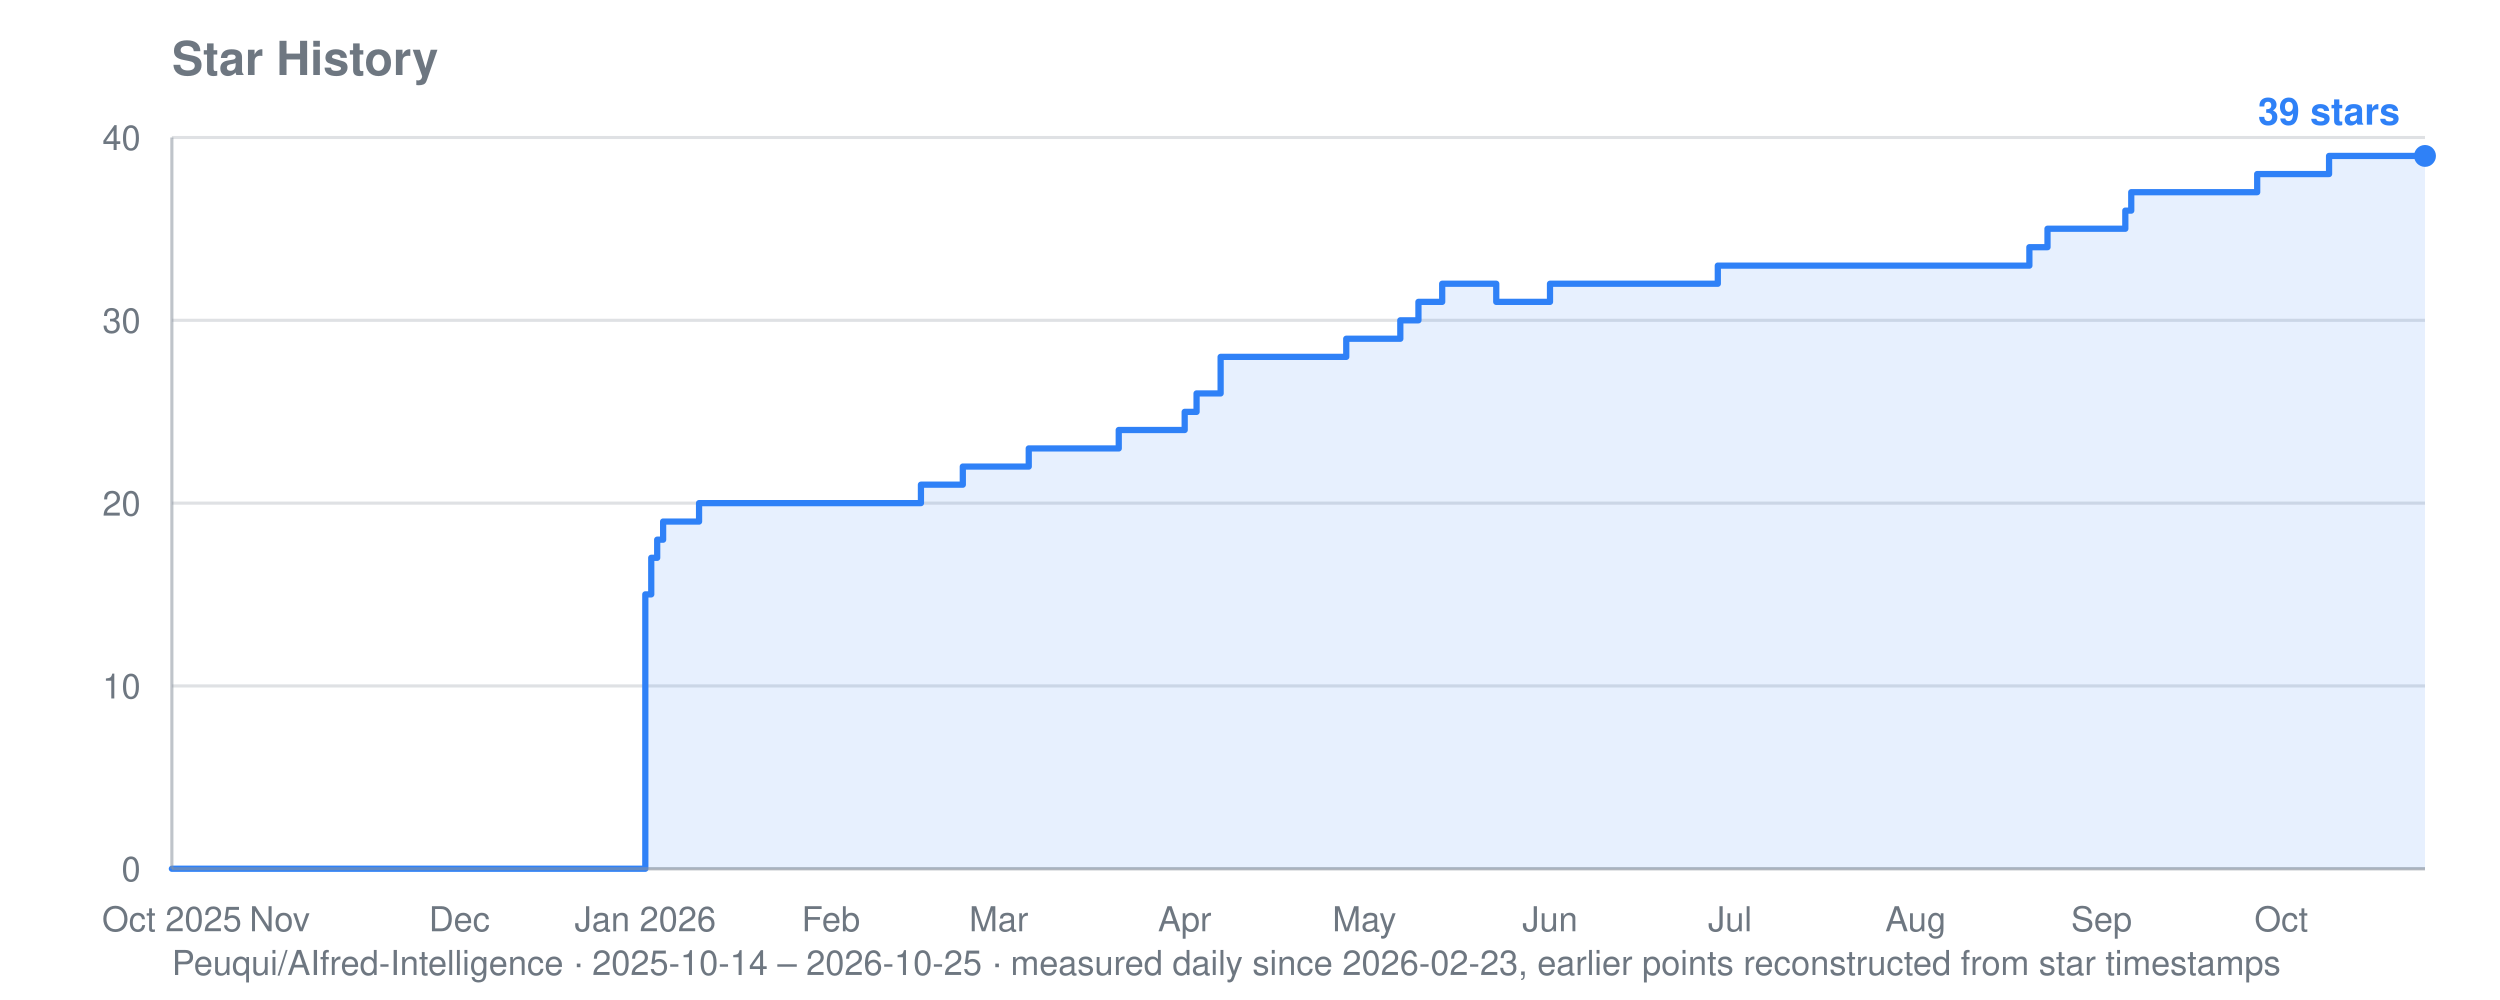
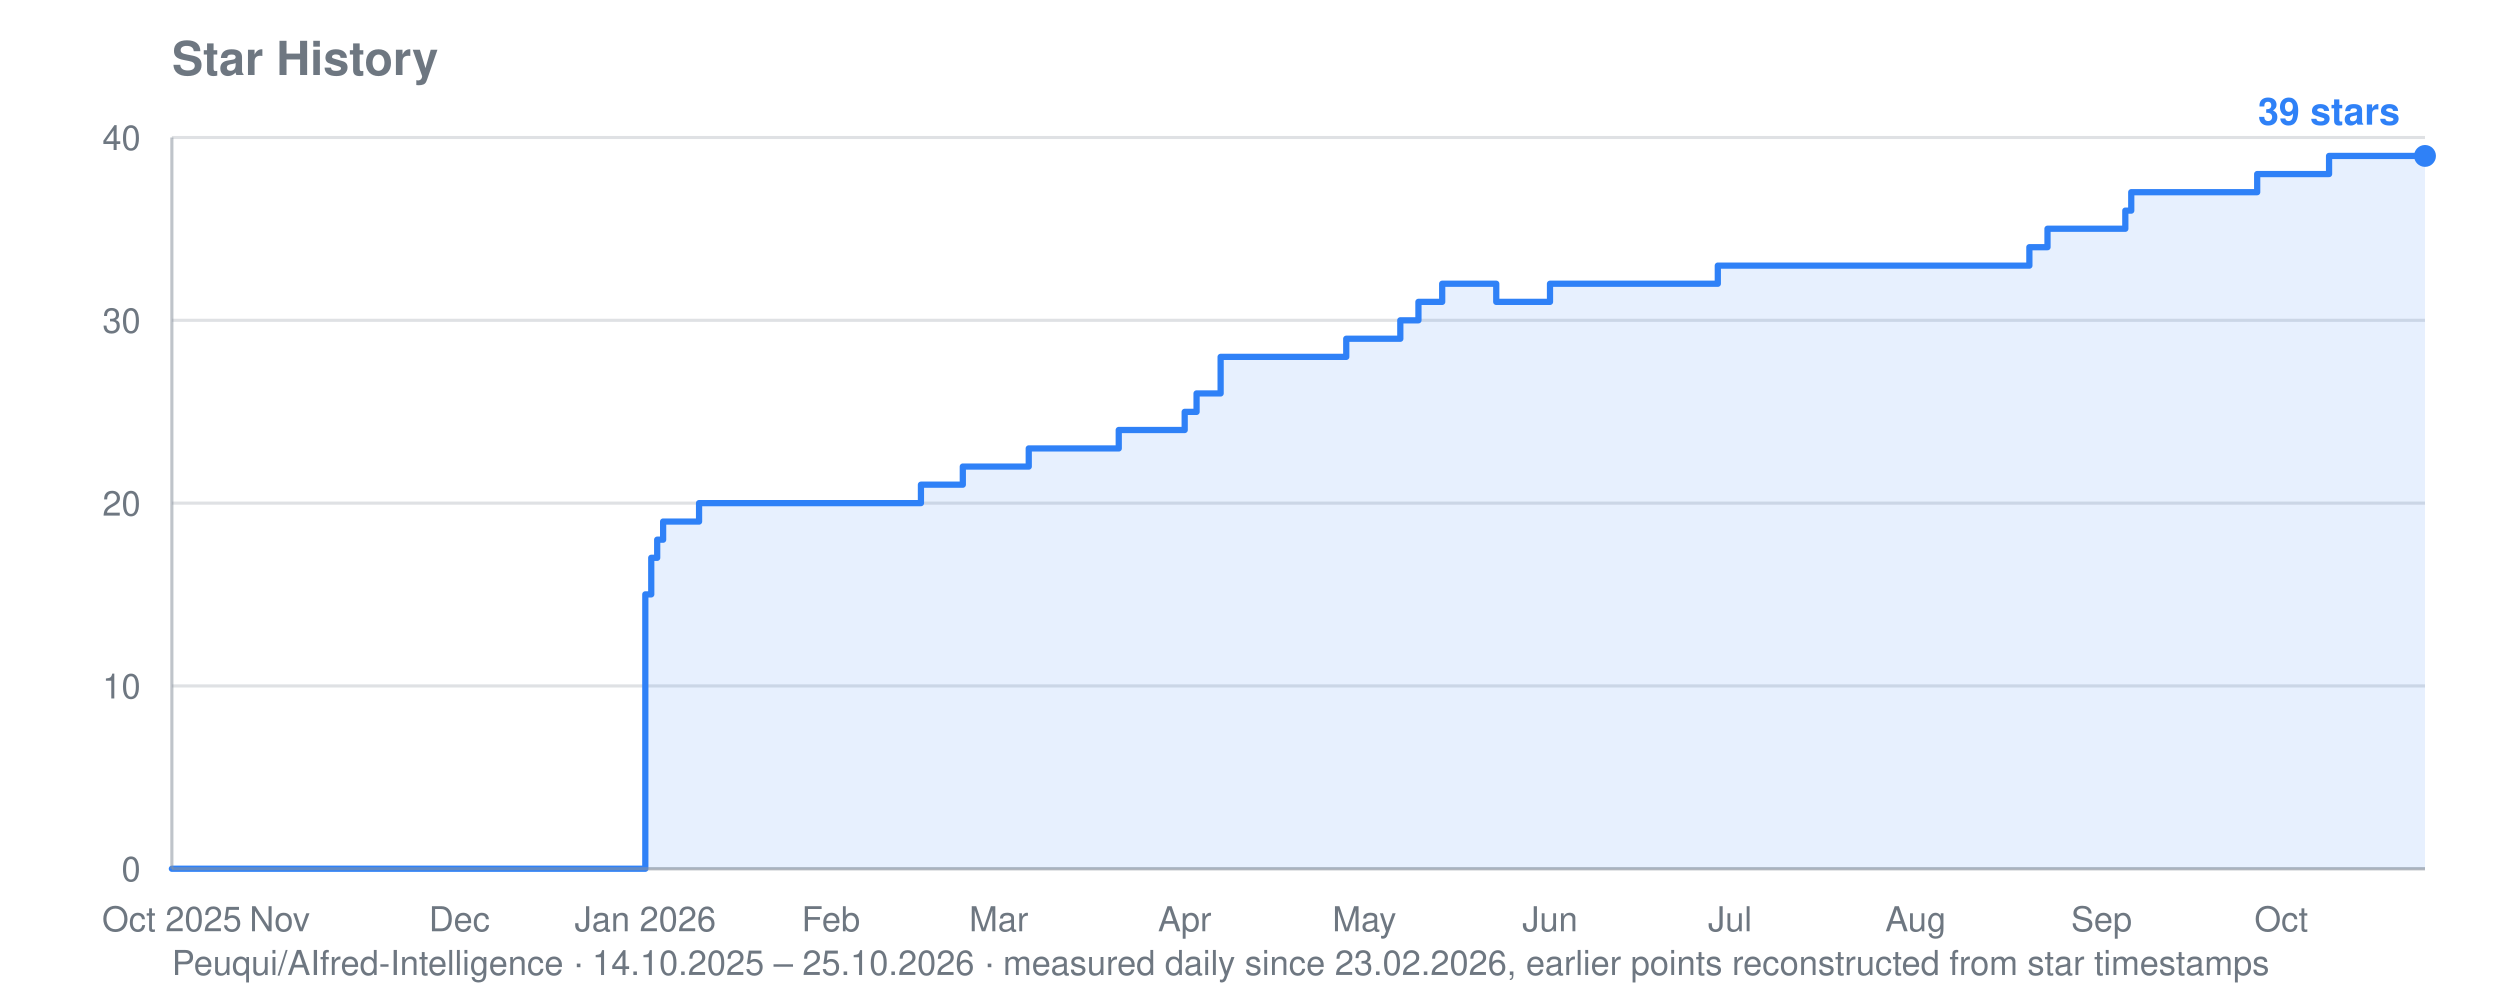
<svg xmlns="http://www.w3.org/2000/svg" viewBox="0 0 800 320" width="800" height="320" role="img" aria-label="Star history for Peuqui/AIfred-Intelligence: 39 stars">
  <text font-family="system-ui, -apple-system, Segoe UI, Helvetica, Arial, sans-serif" font-size="15" font-weight="600" fill="#6e7781" x="55" y="24">Star History</text>
-   <text font-family="system-ui, -apple-system, Segoe UI, Helvetica, Arial, sans-serif" font-size="11" fill="#6e7781" x="55" y="312">Peuqui/AIfred-Intelligence · 2025-10-14 – 2026-10-25 · measured daily since 2026-02-23, earlier points reconstructed from star timestamps</text>
+   <text font-family="system-ui, -apple-system, Segoe UI, Helvetica, Arial, sans-serif" font-size="11" fill="#6e7781" x="55" y="312">Peuqui/AIfred-Intelligence · 14.10.2025 – 25.10.2026 · measured daily since 23.02.2026, earlier points reconstructed from star timestamps</text>
  <line stroke="#8b949e" stroke-width="1" opacity="0.28" x1="55" y1="278.0" x2="776" y2="278.0" />
  <text font-family="system-ui, -apple-system, Segoe UI, Helvetica, Arial, sans-serif" font-size="11" fill="#6e7781" x="45" y="282.0" text-anchor="end">0</text>
  <line stroke="#8b949e" stroke-width="1" opacity="0.28" x1="55" y1="219.5" x2="776" y2="219.5" />
  <text font-family="system-ui, -apple-system, Segoe UI, Helvetica, Arial, sans-serif" font-size="11" fill="#6e7781" x="45" y="223.5" text-anchor="end">10</text>
  <line stroke="#8b949e" stroke-width="1" opacity="0.28" x1="55" y1="161.0" x2="776" y2="161.0" />
  <text font-family="system-ui, -apple-system, Segoe UI, Helvetica, Arial, sans-serif" font-size="11" fill="#6e7781" x="45" y="165.0" text-anchor="end">20</text>
  <line stroke="#8b949e" stroke-width="1" opacity="0.28" x1="55" y1="102.5" x2="776" y2="102.5" />
  <text font-family="system-ui, -apple-system, Segoe UI, Helvetica, Arial, sans-serif" font-size="11" fill="#6e7781" x="45" y="106.5" text-anchor="end">30</text>
  <line stroke="#8b949e" stroke-width="1" opacity="0.28" x1="55" y1="44.0" x2="776" y2="44.0" />
  <text font-family="system-ui, -apple-system, Segoe UI, Helvetica, Arial, sans-serif" font-size="11" fill="#6e7781" x="45" y="48.0" text-anchor="end">40</text>
  <text font-family="system-ui, -apple-system, Segoe UI, Helvetica, Arial, sans-serif" font-size="11" fill="#6e7781" x="55.0" y="298" text-anchor="middle">Oct 2025</text>
  <text font-family="system-ui, -apple-system, Segoe UI, Helvetica, Arial, sans-serif" font-size="11" fill="#6e7781" x="89.5" y="298" text-anchor="middle">Nov</text>
  <text font-family="system-ui, -apple-system, Segoe UI, Helvetica, Arial, sans-serif" font-size="11" fill="#6e7781" x="147.0" y="298" text-anchor="middle">Dec</text>
  <text font-family="system-ui, -apple-system, Segoe UI, Helvetica, Arial, sans-serif" font-size="11" fill="#6e7781" x="206.5" y="298" text-anchor="middle">Jan 2026</text>
  <text font-family="system-ui, -apple-system, Segoe UI, Helvetica, Arial, sans-serif" font-size="11" fill="#6e7781" x="265.9" y="298" text-anchor="middle">Feb</text>
  <text font-family="system-ui, -apple-system, Segoe UI, Helvetica, Arial, sans-serif" font-size="11" fill="#6e7781" x="319.6" y="298" text-anchor="middle">Mar</text>
  <text font-family="system-ui, -apple-system, Segoe UI, Helvetica, Arial, sans-serif" font-size="11" fill="#6e7781" x="379.1" y="298" text-anchor="middle">Apr</text>
  <text font-family="system-ui, -apple-system, Segoe UI, Helvetica, Arial, sans-serif" font-size="11" fill="#6e7781" x="436.6" y="298" text-anchor="middle">May</text>
  <text font-family="system-ui, -apple-system, Segoe UI, Helvetica, Arial, sans-serif" font-size="11" fill="#6e7781" x="496.0" y="298" text-anchor="middle">Jun</text>
  <text font-family="system-ui, -apple-system, Segoe UI, Helvetica, Arial, sans-serif" font-size="11" fill="#6e7781" x="553.6" y="298" text-anchor="middle">Jul</text>
  <text font-family="system-ui, -apple-system, Segoe UI, Helvetica, Arial, sans-serif" font-size="11" fill="#6e7781" x="613.0" y="298" text-anchor="middle">Aug</text>
  <text font-family="system-ui, -apple-system, Segoe UI, Helvetica, Arial, sans-serif" font-size="11" fill="#6e7781" x="672.5" y="298" text-anchor="middle">Sep</text>
  <text font-family="system-ui, -apple-system, Segoe UI, Helvetica, Arial, sans-serif" font-size="11" fill="#6e7781" x="730.0" y="298" text-anchor="middle">Oct</text>
  <polygon fill="#2f81f7" opacity="0.12" points="55.0,278.0 55.0,278.0 206.5,278.0 206.5,190.2 208.4,190.2 208.4,178.5 210.3,178.5 210.3,172.7 212.2,172.7 212.2,166.9 223.7,166.9 223.7,161.0 294.7,161.0 294.7,155.1 308.1,155.1 308.1,149.3 310.0,149.3 310.0,149.3 312.0,149.3 312.0,149.3 313.9,149.3 313.9,149.3 315.8,149.3 315.8,149.3 317.7,149.3 317.7,149.3 319.6,149.3 319.6,149.3 321.5,149.3 321.5,149.3 323.5,149.3 323.5,149.3 325.4,149.3 325.4,149.3 327.3,149.3 327.3,149.3 329.2,149.3 329.2,143.5 331.1,143.5 331.1,143.5 333.0,143.5 333.0,143.5 335.0,143.5 335.0,143.5 336.9,143.5 336.9,143.5 338.8,143.5 338.8,143.5 340.7,143.5 340.7,143.5 342.6,143.5 342.6,143.5 344.6,143.5 344.6,143.5 346.5,143.5 346.5,143.5 348.4,143.5 348.4,143.5 350.3,143.5 350.3,143.5 352.2,143.5 352.2,143.5 354.1,143.5 354.1,143.5 356.1,143.5 356.1,143.5 358.0,143.5 358.0,137.6 359.9,137.6 359.9,137.6 361.8,137.6 361.8,137.6 363.7,137.6 363.7,137.6 365.6,137.6 365.6,137.6 367.6,137.6 367.6,137.6 369.5,137.6 369.5,137.6 371.4,137.6 371.4,137.6 373.3,137.6 373.3,137.6 379.1,137.6 379.1,131.8 381.0,131.8 381.0,131.8 382.9,131.8 382.9,125.9 384.8,125.9 384.8,125.9 386.7,125.9 386.7,125.9 390.6,125.9 390.6,114.2 392.5,114.2 392.5,114.2 394.4,114.2 394.4,114.2 396.3,114.2 396.3,114.2 398.2,114.2 398.2,114.2 400.2,114.2 400.2,114.2 402.1,114.2 402.1,114.2 404.0,114.2 404.0,114.2 405.9,114.2 405.9,114.2 407.8,114.2 407.8,114.2 409.7,114.2 409.7,114.2 411.7,114.2 411.7,114.2 413.6,114.2 413.6,114.2 415.5,114.2 415.5,114.2 417.4,114.2 417.4,114.2 419.3,114.2 419.3,114.2 421.3,114.2 421.3,114.2 423.2,114.2 423.2,114.2 425.1,114.2 425.1,114.2 427.0,114.2 427.0,114.2 428.9,114.2 428.9,114.2 430.8,114.2 430.8,108.4 432.8,108.4 432.8,108.4 434.7,108.4 434.7,108.4 436.6,108.4 436.6,108.4 438.5,108.4 438.5,108.4 440.4,108.4 440.4,108.4 442.3,108.4 442.3,108.4 444.3,108.4 444.3,108.4 446.2,108.4 446.2,108.4 448.1,108.4 448.1,102.5 450.0,102.5 450.0,102.5 451.9,102.5 451.9,102.5 453.9,102.5 453.9,96.6 455.8,96.6 455.8,96.6 457.7,96.6 457.7,96.6 459.6,96.6 459.6,96.6 461.5,96.6 461.5,90.8 463.4,90.8 463.4,90.8 465.4,90.8 465.4,90.8 467.3,90.8 467.3,90.8 469.2,90.8 469.2,90.8 471.1,90.8 471.1,90.8 473.0,90.8 473.0,90.8 474.9,90.8 474.9,90.8 476.9,90.8 476.9,90.8 478.8,90.8 478.8,96.6 480.7,96.6 480.7,96.6 482.6,96.6 482.6,96.6 484.5,96.6 484.5,96.6 486.4,96.6 486.4,96.6 488.4,96.6 488.4,96.6 490.3,96.6 490.3,96.6 492.2,96.6 492.2,96.6 494.1,96.6 494.1,96.6 496.0,96.6 496.0,90.8 498.0,90.8 498.0,90.8 499.9,90.8 499.9,90.8 501.8,90.8 501.8,90.8 503.7,90.8 503.7,90.8 505.6,90.8 505.6,90.8 507.5,90.8 507.5,90.8 509.5,90.8 509.5,90.8 511.4,90.8 511.4,90.8 513.3,90.8 513.3,90.8 515.2,90.8 515.2,90.8 517.1,90.8 517.1,90.8 519.0,90.8 519.0,90.8 521.0,90.8 521.0,90.8 522.9,90.8 522.9,90.8 524.8,90.8 524.8,90.8 526.7,90.8 526.7,90.8 528.6,90.8 528.6,90.8 530.6,90.8 530.6,90.8 532.5,90.8 532.5,90.8 534.4,90.8 534.4,90.8 536.3,90.8 536.3,90.8 538.2,90.8 538.2,90.8 540.1,90.8 540.1,90.8 542.1,90.8 542.1,90.8 544.0,90.8 544.0,90.8 545.9,90.8 545.9,90.8 547.8,90.8 547.8,90.8 549.7,90.8 549.7,85.0 551.6,85.0 551.6,85.0 553.6,85.0 553.6,85.0 555.5,85.0 555.5,85.0 557.4,85.0 557.4,85.0 559.3,85.0 559.3,85.0 561.2,85.0 561.2,85.0 563.2,85.0 563.2,85.0 565.1,85.0 565.1,85.0 567.0,85.0 567.0,85.0 568.9,85.0 568.9,85.0 570.8,85.0 570.8,85.0 572.7,85.0 572.7,85.0 574.7,85.0 574.7,85.0 576.6,85.0 576.6,85.0 578.5,85.0 578.5,85.0 580.4,85.0 580.4,85.0 582.3,85.0 582.3,85.0 584.2,85.0 584.2,85.0 586.2,85.0 586.2,85.0 588.1,85.0 588.1,85.0 590.0,85.0 590.0,85.0 591.9,85.0 591.9,85.0 593.8,85.0 593.8,85.0 595.8,85.0 595.8,85.0 597.7,85.0 597.7,85.0 599.6,85.0 599.6,85.0 601.5,85.0 601.5,85.0 603.4,85.0 603.4,85.0 605.3,85.0 605.3,85.0 607.3,85.0 607.3,85.0 609.2,85.0 609.2,85.0 611.1,85.0 611.1,85.0 613.0,85.0 613.0,85.0 614.9,85.0 614.9,85.0 616.8,85.0 616.8,85.0 618.8,85.0 618.8,85.0 620.7,85.0 620.7,85.0 622.6,85.0 622.6,85.0 624.5,85.0 624.5,85.0 626.4,85.0 626.4,85.0 628.3,85.0 628.3,85.0 630.3,85.0 630.3,85.0 632.2,85.0 632.2,85.0 634.1,85.0 634.1,85.0 636.0,85.0 636.0,85.0 637.9,85.0 637.9,85.0 639.9,85.0 639.9,85.0 641.8,85.0 641.8,85.0 643.7,85.0 643.7,85.0 645.6,85.0 645.6,85.0 647.5,85.0 647.5,85.0 649.4,85.0 649.4,79.1 651.4,79.1 651.4,79.1 653.3,79.1 653.3,79.1 655.2,79.1 655.2,73.2 657.1,73.2 657.1,73.2 659.0,73.2 659.0,73.2 660.9,73.2 660.9,73.2 662.9,73.2 662.9,73.2 664.8,73.2 664.8,73.2 666.7,73.2 666.7,73.2 668.6,73.2 668.6,73.2 670.5,73.2 670.5,73.2 672.5,73.2 672.5,73.2 674.4,73.2 674.4,73.2 676.3,73.2 676.3,73.2 678.2,73.2 678.2,73.2 680.1,73.2 680.1,67.4 682.0,67.4 682.0,61.5 684.0,61.5 684.0,61.5 685.9,61.5 685.9,61.5 687.8,61.5 687.8,61.5 689.7,61.5 689.7,61.5 691.6,61.5 691.6,61.5 693.5,61.5 693.5,61.5 695.5,61.5 695.5,61.5 697.4,61.5 697.4,61.5 699.3,61.5 699.3,61.5 701.2,61.5 701.2,61.5 703.1,61.5 703.1,61.5 705.1,61.5 705.1,61.5 707.0,61.5 707.0,61.5 708.9,61.5 708.9,61.5 710.8,61.5 710.8,61.5 712.7,61.5 712.7,61.5 714.6,61.5 714.6,61.5 716.6,61.5 716.6,61.5 718.5,61.5 718.5,61.5 720.4,61.5 720.4,61.5 722.3,61.5 722.3,55.7 724.2,55.7 724.2,55.7 726.1,55.7 726.1,55.7 728.1,55.7 728.1,55.7 730.0,55.7 730.0,55.7 731.9,55.7 731.9,55.7 733.8,55.7 733.8,55.7 735.7,55.7 735.7,55.7 737.6,55.7 737.6,55.7 739.6,55.7 739.6,55.7 741.5,55.7 741.5,55.7 743.4,55.7 743.4,55.7 745.3,55.7 745.3,49.9 747.2,49.9 747.2,49.9 749.2,49.9 749.2,49.9 751.1,49.9 751.1,49.9 753.0,49.9 753.0,49.9 754.9,49.9 754.9,49.9 756.8,49.9 756.8,49.9 758.7,49.9 758.7,49.9 760.7,49.9 760.7,49.9 762.6,49.9 762.6,49.9 764.5,49.9 764.5,49.9 766.4,49.9 766.4,49.9 768.3,49.9 768.3,49.9 770.2,49.9 770.2,49.9 772.2,49.9 772.2,49.9 774.1,49.9 774.1,49.9 776.0,49.9 776.0,49.9 776.0,278.0" />
  <polyline fill="none" stroke="#2f81f7" stroke-width="2" stroke-linejoin="round" stroke-linecap="round" points="55.0,278.0 206.5,278.0 206.5,190.2 208.4,190.2 208.4,178.5 210.3,178.5 210.3,172.7 212.2,172.7 212.2,166.9 223.7,166.9 223.7,161.0 294.7,161.0 294.7,155.1 308.1,155.1 308.1,149.3 310.0,149.3 310.0,149.3 312.0,149.3 312.0,149.3 313.9,149.3 313.9,149.3 315.8,149.3 315.8,149.3 317.7,149.3 317.7,149.3 319.6,149.3 319.6,149.3 321.5,149.3 321.5,149.3 323.5,149.3 323.5,149.3 325.4,149.3 325.4,149.3 327.3,149.3 327.3,149.3 329.2,149.3 329.2,143.5 331.1,143.5 331.1,143.5 333.0,143.5 333.0,143.5 335.0,143.5 335.0,143.5 336.9,143.5 336.9,143.5 338.8,143.5 338.8,143.5 340.7,143.5 340.7,143.5 342.6,143.5 342.6,143.5 344.6,143.5 344.6,143.5 346.5,143.5 346.5,143.5 348.4,143.5 348.4,143.5 350.3,143.5 350.3,143.5 352.2,143.5 352.2,143.5 354.1,143.5 354.1,143.5 356.1,143.5 356.1,143.5 358.0,143.5 358.0,137.6 359.9,137.6 359.9,137.6 361.8,137.6 361.8,137.6 363.7,137.6 363.7,137.6 365.6,137.6 365.6,137.6 367.6,137.6 367.6,137.6 369.5,137.6 369.5,137.6 371.4,137.6 371.4,137.6 373.3,137.6 373.3,137.6 379.1,137.6 379.1,131.8 381.0,131.8 381.0,131.8 382.9,131.8 382.9,125.9 384.8,125.9 384.8,125.9 386.7,125.9 386.7,125.9 390.6,125.9 390.6,114.2 392.5,114.2 392.5,114.2 394.4,114.2 394.4,114.2 396.3,114.2 396.3,114.2 398.2,114.2 398.2,114.2 400.2,114.2 400.2,114.2 402.1,114.2 402.1,114.2 404.0,114.2 404.0,114.2 405.9,114.2 405.9,114.2 407.8,114.2 407.8,114.2 409.7,114.2 409.7,114.2 411.7,114.2 411.7,114.2 413.6,114.2 413.6,114.2 415.5,114.2 415.5,114.2 417.4,114.2 417.4,114.2 419.3,114.2 419.3,114.2 421.3,114.2 421.3,114.2 423.2,114.2 423.2,114.2 425.1,114.2 425.1,114.2 427.0,114.2 427.0,114.2 428.9,114.2 428.9,114.2 430.8,114.2 430.8,108.4 432.8,108.4 432.8,108.4 434.7,108.4 434.7,108.4 436.6,108.4 436.6,108.4 438.5,108.4 438.5,108.4 440.4,108.4 440.4,108.4 442.3,108.4 442.3,108.4 444.3,108.4 444.3,108.4 446.2,108.4 446.2,108.4 448.1,108.4 448.1,102.5 450.0,102.5 450.0,102.5 451.9,102.5 451.9,102.5 453.9,102.5 453.9,96.6 455.8,96.6 455.8,96.6 457.7,96.6 457.7,96.6 459.6,96.6 459.6,96.6 461.5,96.6 461.5,90.8 463.4,90.8 463.4,90.8 465.4,90.8 465.4,90.8 467.3,90.8 467.3,90.8 469.2,90.8 469.2,90.8 471.1,90.8 471.1,90.8 473.0,90.8 473.0,90.8 474.9,90.8 474.9,90.8 476.9,90.8 476.9,90.8 478.8,90.8 478.8,96.6 480.7,96.6 480.7,96.6 482.6,96.6 482.6,96.6 484.5,96.6 484.5,96.6 486.4,96.6 486.4,96.6 488.4,96.6 488.4,96.6 490.3,96.6 490.3,96.6 492.2,96.6 492.2,96.6 494.1,96.6 494.1,96.6 496.0,96.6 496.0,90.8 498.0,90.8 498.0,90.8 499.9,90.8 499.9,90.8 501.8,90.8 501.8,90.8 503.7,90.8 503.7,90.8 505.6,90.8 505.6,90.8 507.5,90.8 507.5,90.8 509.5,90.8 509.5,90.8 511.4,90.8 511.4,90.8 513.3,90.8 513.3,90.8 515.2,90.8 515.2,90.8 517.1,90.8 517.1,90.8 519.0,90.8 519.0,90.8 521.0,90.8 521.0,90.8 522.9,90.8 522.9,90.8 524.8,90.8 524.8,90.8 526.7,90.8 526.7,90.8 528.6,90.8 528.6,90.8 530.6,90.8 530.6,90.8 532.5,90.8 532.5,90.8 534.4,90.8 534.4,90.8 536.3,90.8 536.3,90.8 538.2,90.8 538.2,90.8 540.1,90.8 540.1,90.8 542.1,90.8 542.1,90.8 544.0,90.8 544.0,90.8 545.9,90.8 545.9,90.8 547.8,90.8 547.8,90.8 549.7,90.8 549.7,85.0 551.6,85.0 551.6,85.0 553.6,85.0 553.6,85.0 555.5,85.0 555.5,85.0 557.4,85.0 557.4,85.0 559.3,85.0 559.3,85.0 561.2,85.0 561.2,85.0 563.2,85.0 563.2,85.0 565.1,85.0 565.1,85.0 567.0,85.0 567.0,85.0 568.9,85.0 568.9,85.0 570.8,85.0 570.8,85.0 572.7,85.0 572.7,85.0 574.7,85.0 574.7,85.0 576.6,85.0 576.6,85.0 578.5,85.0 578.5,85.0 580.4,85.0 580.4,85.0 582.3,85.0 582.3,85.0 584.2,85.0 584.2,85.0 586.2,85.0 586.2,85.0 588.1,85.0 588.1,85.0 590.0,85.0 590.0,85.0 591.9,85.0 591.9,85.0 593.8,85.0 593.8,85.0 595.8,85.0 595.8,85.0 597.7,85.0 597.7,85.0 599.6,85.0 599.6,85.0 601.5,85.0 601.5,85.0 603.4,85.0 603.4,85.0 605.3,85.0 605.3,85.0 607.3,85.0 607.3,85.0 609.2,85.0 609.2,85.0 611.1,85.0 611.1,85.0 613.0,85.0 613.0,85.0 614.9,85.0 614.9,85.0 616.8,85.0 616.8,85.0 618.8,85.0 618.8,85.0 620.7,85.0 620.7,85.0 622.6,85.0 622.6,85.0 624.5,85.0 624.5,85.0 626.4,85.0 626.4,85.0 628.3,85.0 628.3,85.0 630.3,85.0 630.3,85.0 632.2,85.0 632.2,85.0 634.1,85.0 634.1,85.0 636.0,85.0 636.0,85.0 637.9,85.0 637.9,85.0 639.9,85.0 639.9,85.0 641.8,85.0 641.8,85.0 643.7,85.0 643.7,85.0 645.6,85.0 645.6,85.0 647.5,85.0 647.5,85.0 649.4,85.0 649.4,79.1 651.4,79.1 651.4,79.1 653.3,79.1 653.3,79.1 655.2,79.1 655.2,73.2 657.1,73.2 657.1,73.2 659.0,73.2 659.0,73.2 660.9,73.2 660.9,73.2 662.9,73.2 662.9,73.2 664.8,73.2 664.8,73.2 666.7,73.2 666.7,73.2 668.6,73.2 668.6,73.2 670.5,73.2 670.5,73.2 672.5,73.2 672.5,73.2 674.4,73.2 674.4,73.2 676.3,73.2 676.3,73.2 678.2,73.2 678.2,73.2 680.1,73.2 680.1,67.4 682.0,67.4 682.0,61.5 684.0,61.5 684.0,61.5 685.9,61.5 685.9,61.5 687.8,61.5 687.8,61.5 689.7,61.5 689.7,61.5 691.6,61.5 691.6,61.5 693.5,61.5 693.5,61.5 695.5,61.5 695.5,61.5 697.4,61.5 697.4,61.5 699.3,61.5 699.3,61.5 701.2,61.5 701.2,61.5 703.1,61.5 703.1,61.5 705.1,61.5 705.1,61.5 707.0,61.5 707.0,61.5 708.9,61.5 708.9,61.5 710.8,61.5 710.8,61.5 712.7,61.5 712.7,61.5 714.6,61.5 714.6,61.5 716.6,61.5 716.6,61.5 718.5,61.5 718.5,61.5 720.4,61.5 720.4,61.5 722.3,61.5 722.3,55.7 724.2,55.7 724.2,55.7 726.1,55.7 726.1,55.7 728.1,55.7 728.1,55.7 730.0,55.7 730.0,55.7 731.9,55.7 731.9,55.7 733.8,55.7 733.8,55.7 735.7,55.7 735.7,55.7 737.6,55.7 737.6,55.7 739.6,55.7 739.6,55.7 741.5,55.7 741.5,55.7 743.4,55.7 743.4,55.7 745.3,55.7 745.3,49.9 747.2,49.9 747.2,49.9 749.2,49.9 749.2,49.9 751.1,49.9 751.1,49.9 753.0,49.9 753.0,49.9 754.9,49.9 754.9,49.9 756.8,49.9 756.8,49.9 758.7,49.9 758.7,49.9 760.7,49.9 760.7,49.9 762.6,49.9 762.6,49.9 764.5,49.9 764.5,49.9 766.4,49.9 766.4,49.9 768.3,49.9 768.3,49.9 770.2,49.9 770.2,49.9 772.2,49.9 772.2,49.9 774.1,49.9 774.1,49.9 776.0,49.9 776.0,49.9" />
  <circle fill="#2f81f7" cx="776.0" cy="49.9" r="3.5" />
  <text font-family="system-ui, -apple-system, Segoe UI, Helvetica, Arial, sans-serif" font-size="12" font-weight="600" fill="#2f81f7" x="768.0" y="39.9" text-anchor="end">39 stars</text>
  <line stroke="#8b949e" stroke-width="1" opacity="0.55" x1="55" y1="44" x2="55" y2="278" />
  <line stroke="#8b949e" stroke-width="1" opacity="0.55" x1="55" y1="278" x2="776" y2="278" />
</svg>
